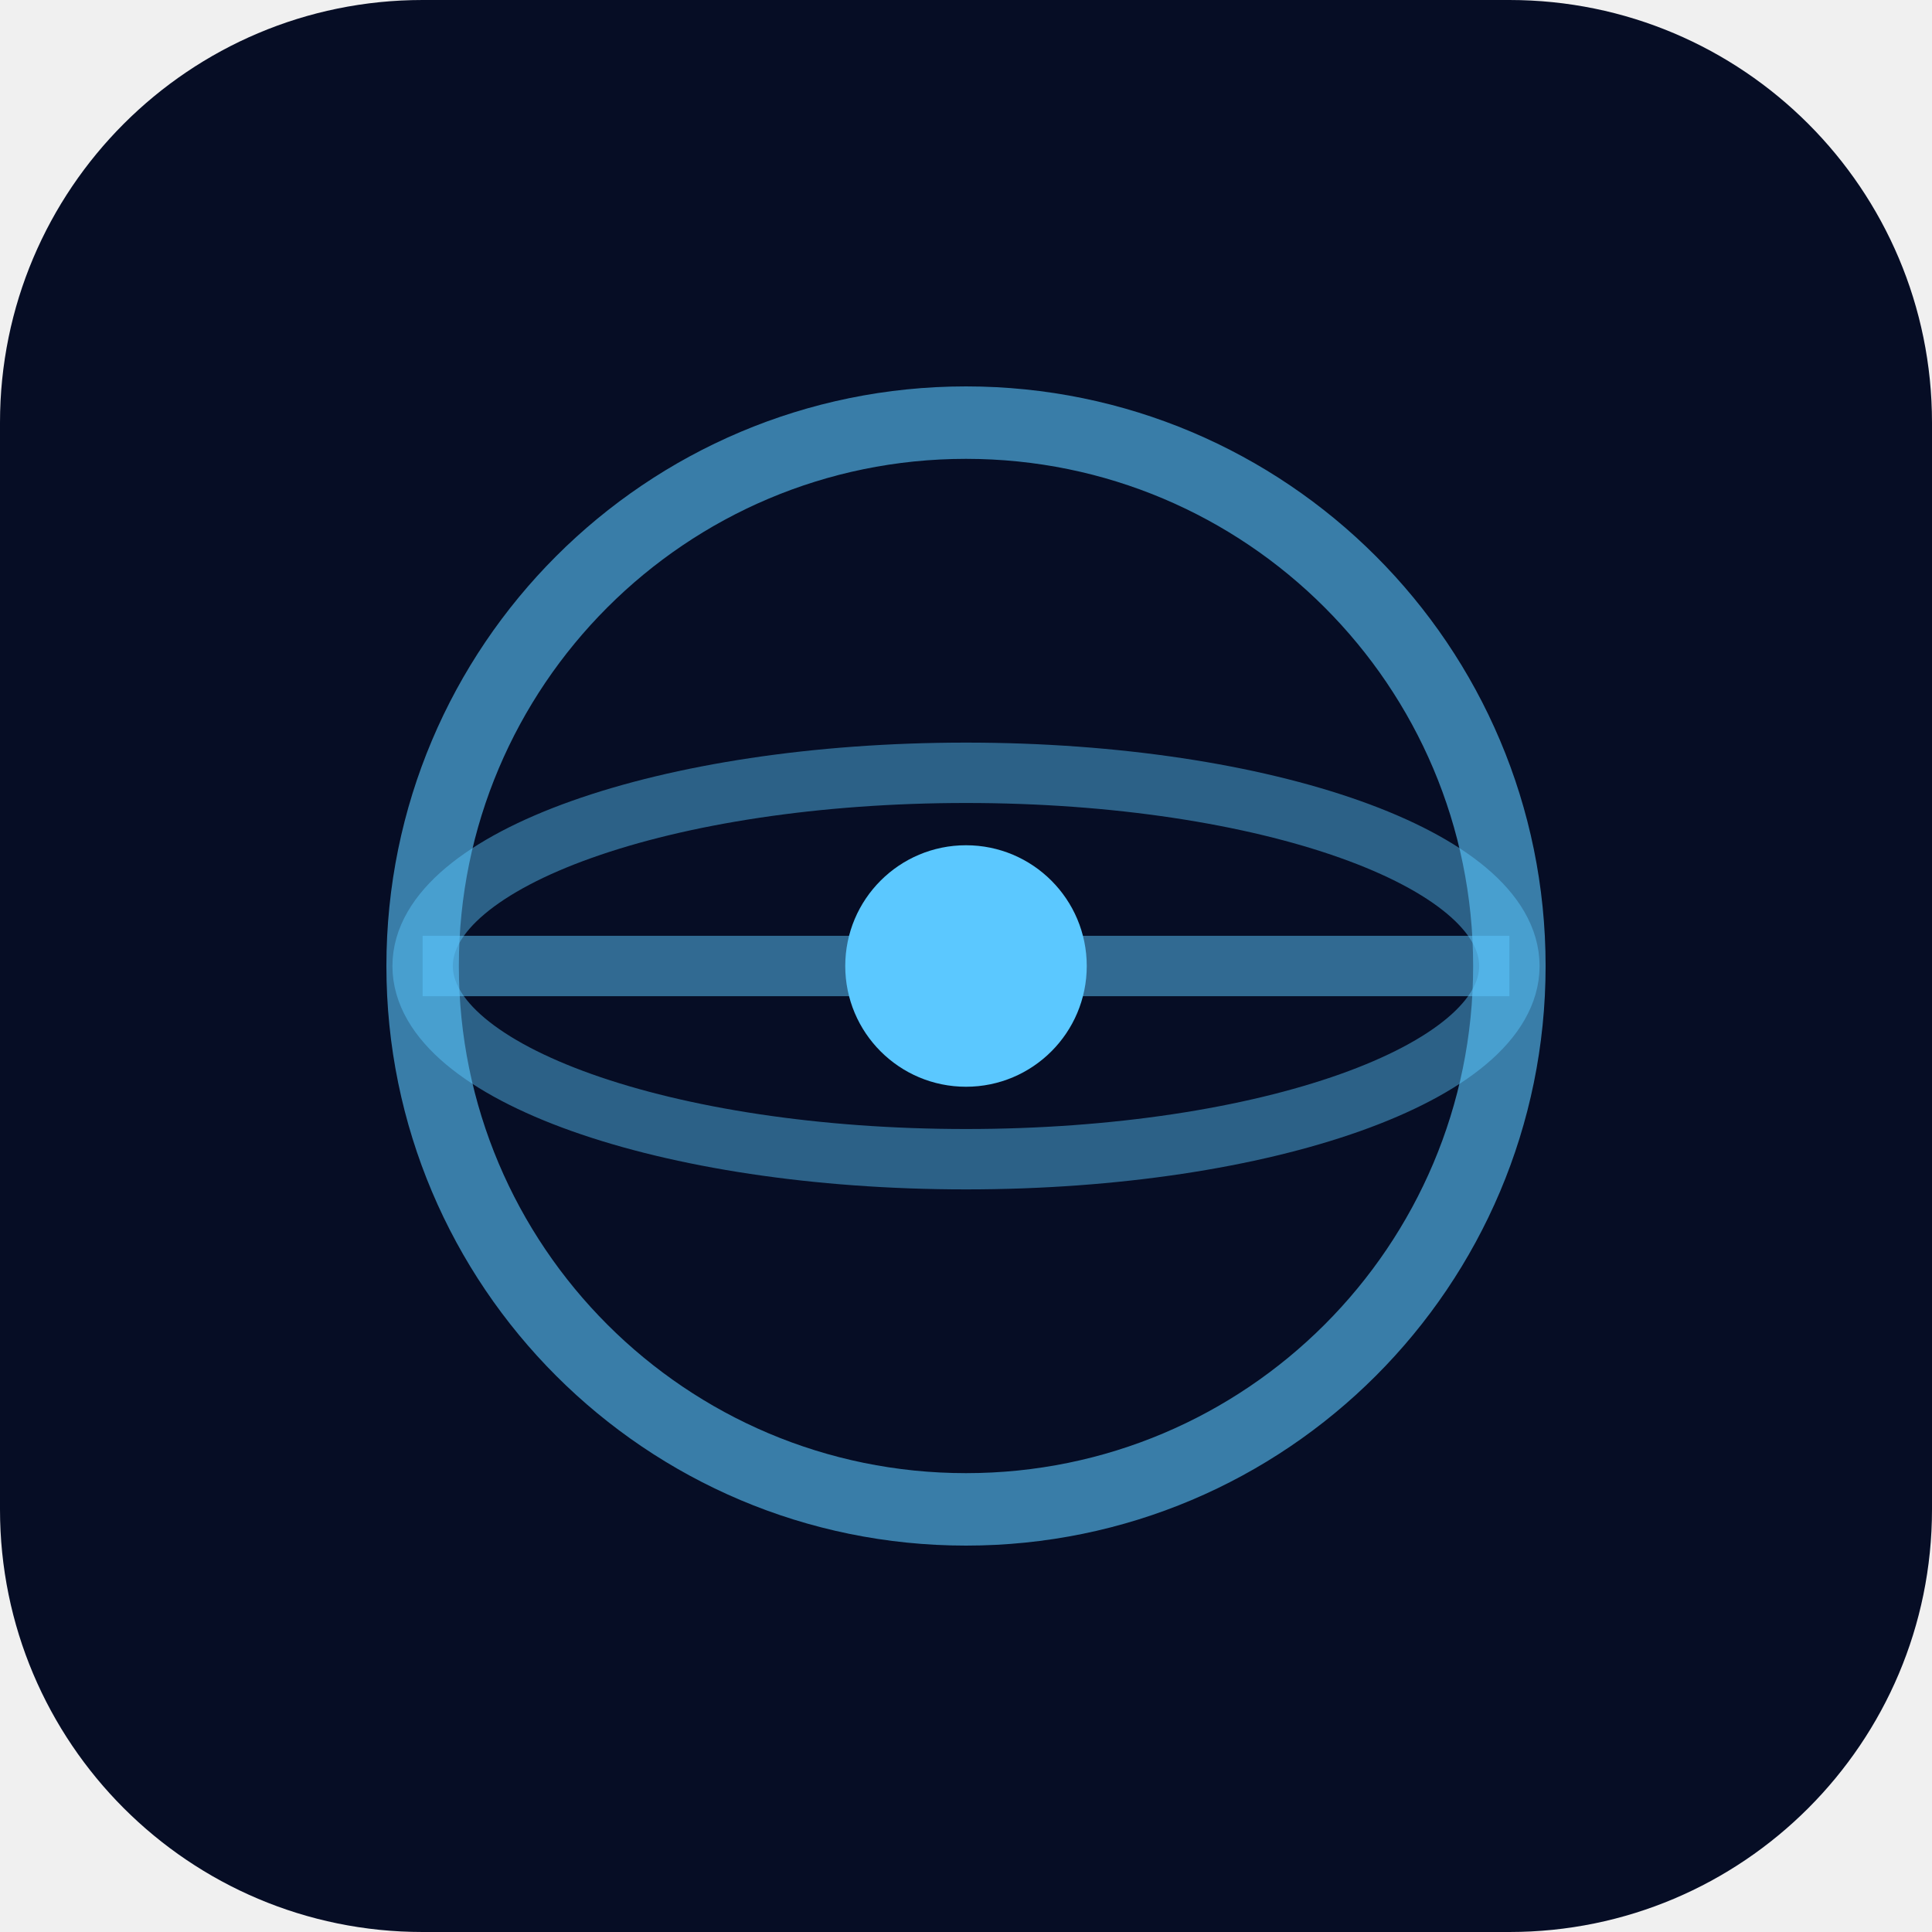
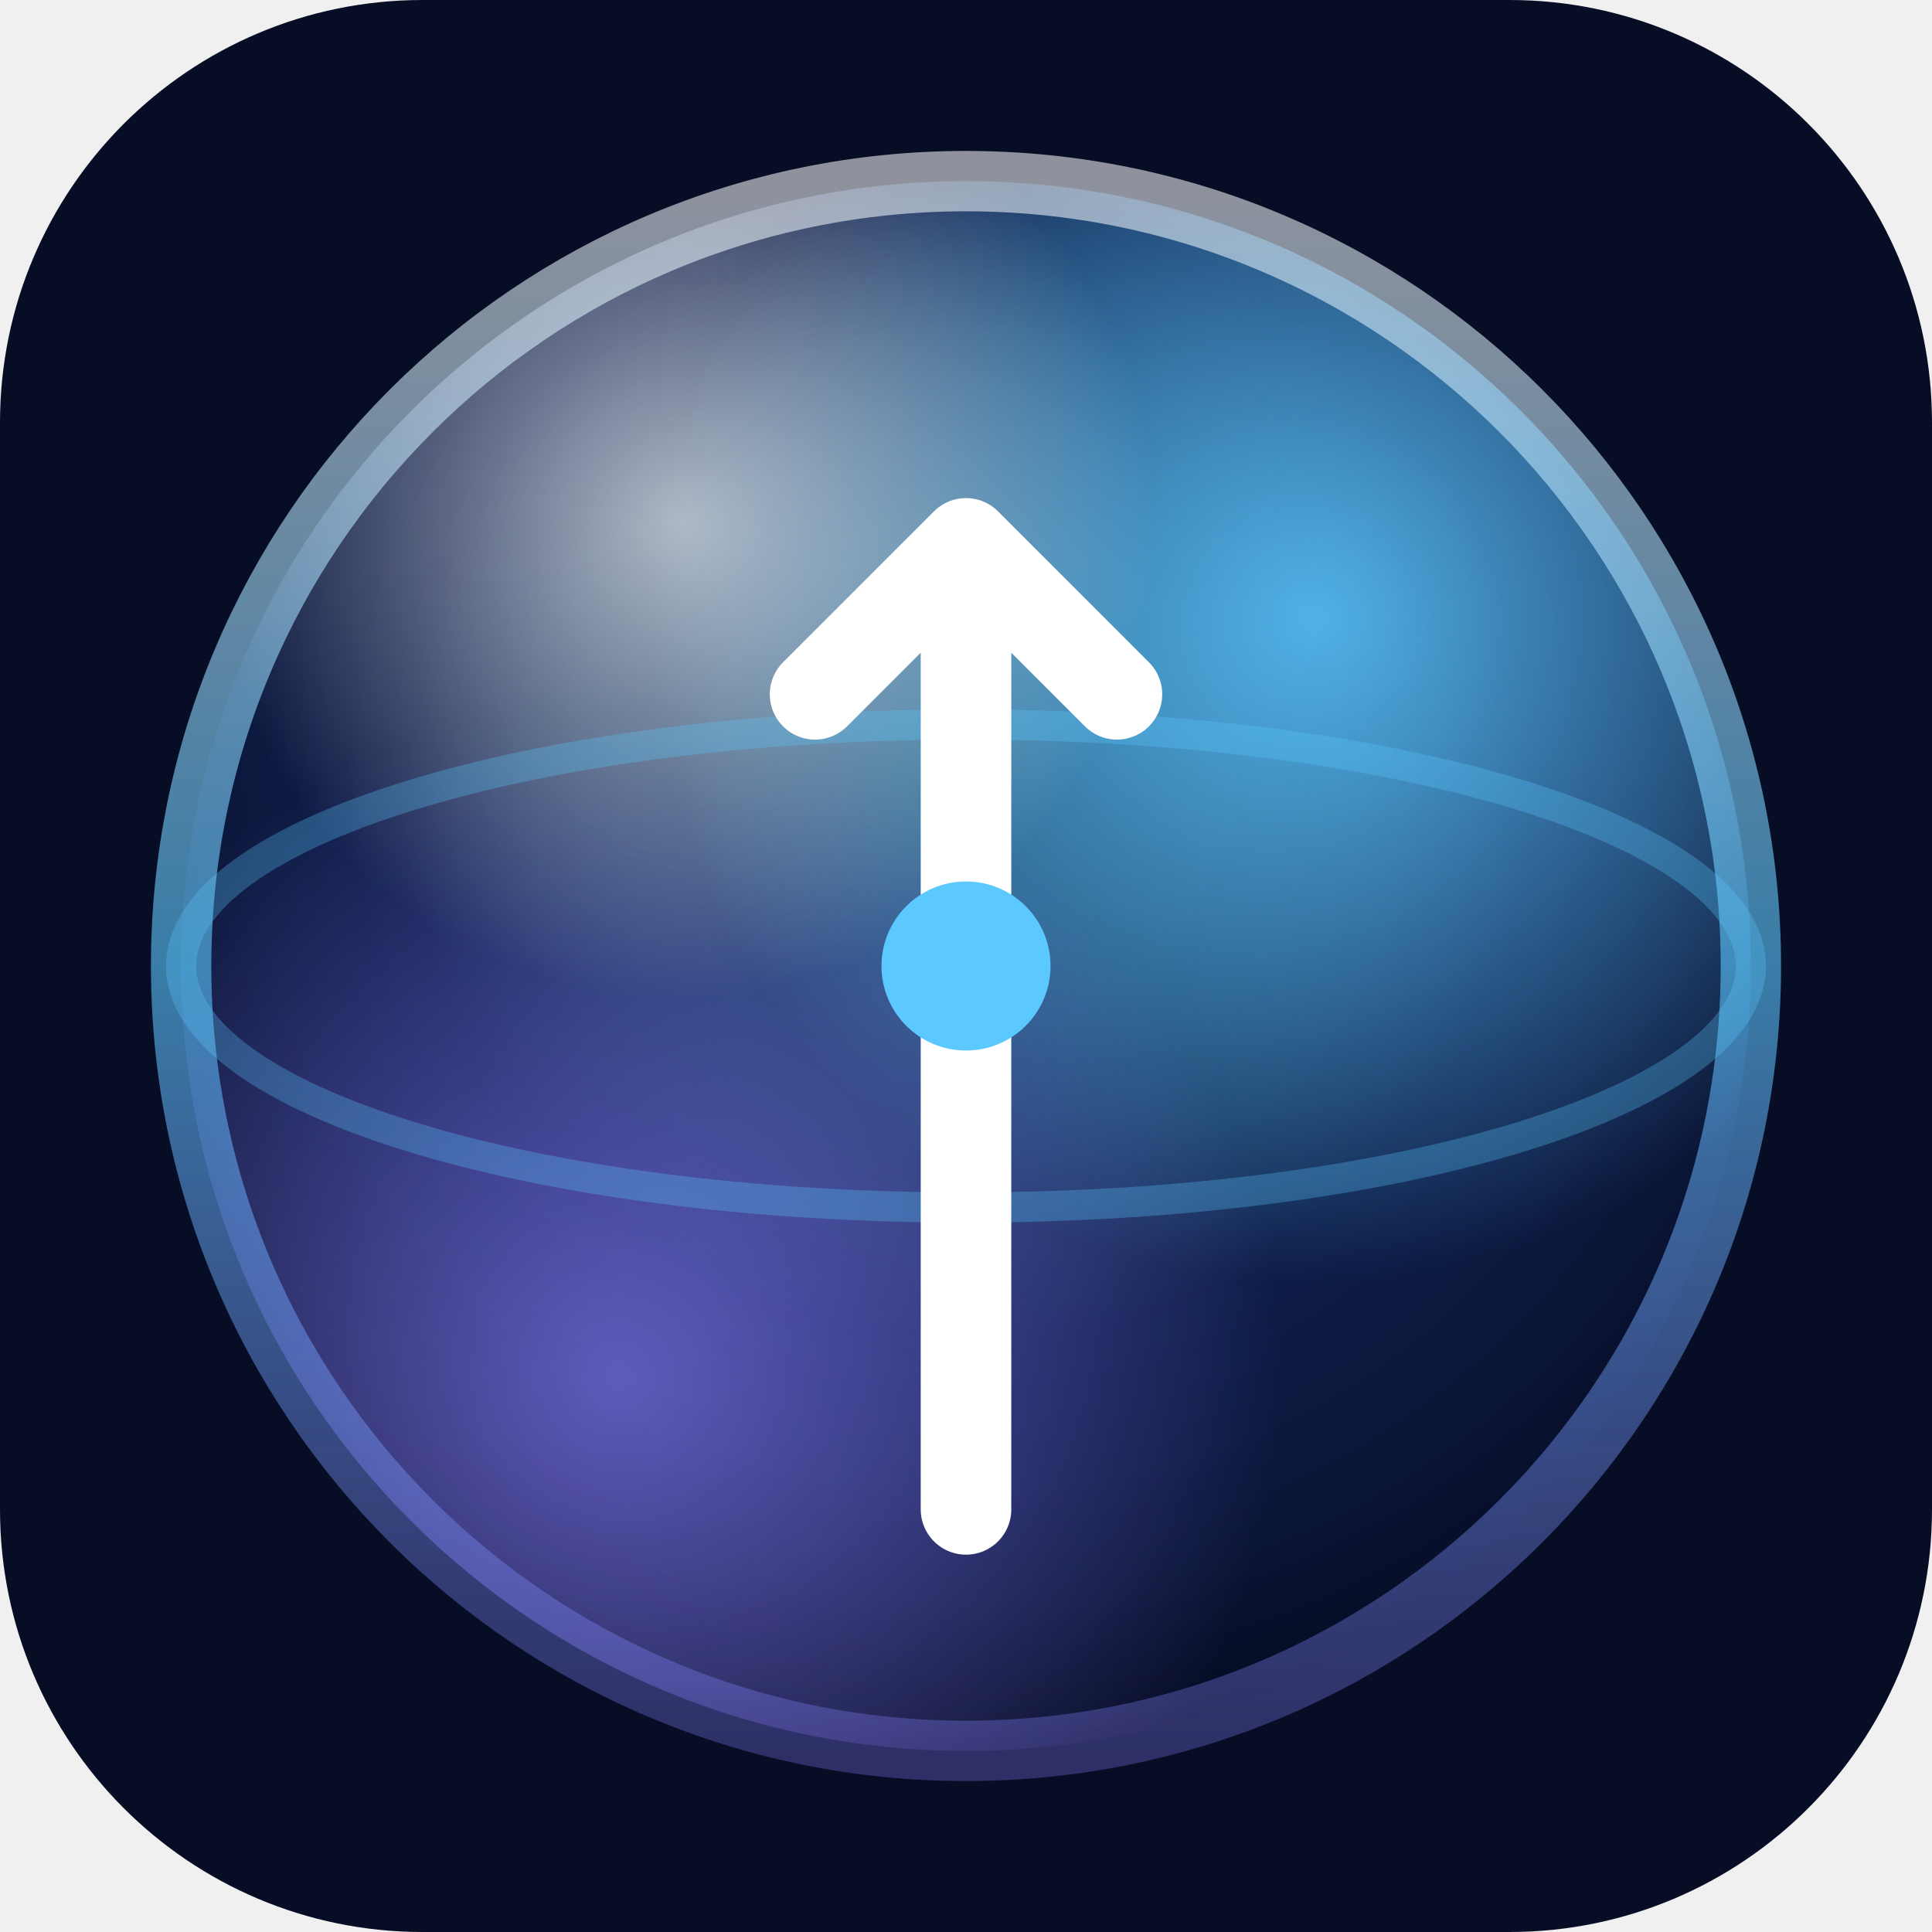
- <svg xmlns="http://www.w3.org/2000/svg" viewBox="0 0 32 32">
+ <svg xmlns="http://www.w3.org/2000/svg" viewBox="0 0 32 32" fill="none">
+   <defs>
+     <radialGradient id="favBg" cx="50%" cy="38%" r="65%">
+       <stop offset="0%" stop-color="#5BC8FF" stop-opacity="0.30" />
+       <stop offset="55%" stop-color="#152A66" stop-opacity="0.55" />
+       <stop offset="100%" stop-color="#030617" stop-opacity="0.85" />
+     </radialGradient>
+     <radialGradient id="favAurC" cx="72%" cy="28%" r="42%">
+       <stop offset="0%" stop-color="#5BC8FF" stop-opacity="0.85" />
+       <stop offset="100%" stop-color="#5BC8FF" stop-opacity="0" />
+     </radialGradient>
+     <radialGradient id="favAurV" cx="28%" cy="76%" r="42%">
+       <stop offset="0%" stop-color="#8B7FFF" stop-opacity="0.65" />
+       <stop offset="100%" stop-color="#8B7FFF" stop-opacity="0" />
+     </radialGradient>
+     <radialGradient id="favSpec" cx="32%" cy="22%" r="30%">
+       <stop offset="0%" stop-color="#FFFFFF" stop-opacity="0.65" />
+       <stop offset="100%" stop-color="#FFFFFF" stop-opacity="0" />
+     </radialGradient>
+     <linearGradient id="favRim" x1="0" y1="0" x2="0" y2="1">
+       <stop offset="0%" stop-color="#FFFFFF" stop-opacity="0.55" />
+       <stop offset="50%" stop-color="#5BC8FF" stop-opacity="0.60" />
+       <stop offset="100%" stop-color="#8B7FFF" stop-opacity="0.30" />
+     </linearGradient>
+     <clipPath id="favClip">
+       <circle cx="16" cy="16" r="13" />
+     </clipPath>
+   </defs>
  <rect width="32" height="32" rx="7" fill="#060D25" />
-   <circle cx="16" cy="16" r="9" fill="none" stroke="#5BC8FF" stroke-width="1.2" opacity="0.6" />
-   <ellipse cx="16" cy="16" rx="9" ry="3.2" fill="none" stroke="#5BC8FF" stroke-width="1" opacity="0.45" />
-   <line x1="7" y1="16" x2="25" y2="16" stroke="#5BC8FF" stroke-width="1" opacity="0.5" />
-   <circle cx="16" cy="16" r="2" fill="#5BC8FF" />
+   <g clip-path="url(#favClip)">
+     <circle cx="16" cy="16" r="13" fill="url(#favBg)" />
+     <circle cx="16" cy="16" r="13" fill="url(#favAurC)" />
+     <circle cx="16" cy="16" r="13" fill="url(#favAurV)" />
+     <circle cx="16" cy="16" r="13" fill="url(#favSpec)" />
+   </g>
+   <circle cx="16" cy="16" r="13" fill="none" stroke="url(#favRim)" stroke-width="1" />
+   <ellipse cx="16" cy="16" rx="13" ry="4" fill="none" stroke="#5BC8FF" stroke-width="0.5" opacity="0.30" />
+   <path d="M16 25 L16 9 M16 9 L13.5 11.5 M16 9 L18.5 11.5" stroke="#FFFFFF" stroke-width="1.5" stroke-linecap="round" stroke-linejoin="round" />
+   <circle cx="16" cy="16" r="1.4" fill="#5BC8FF" />
</svg>
